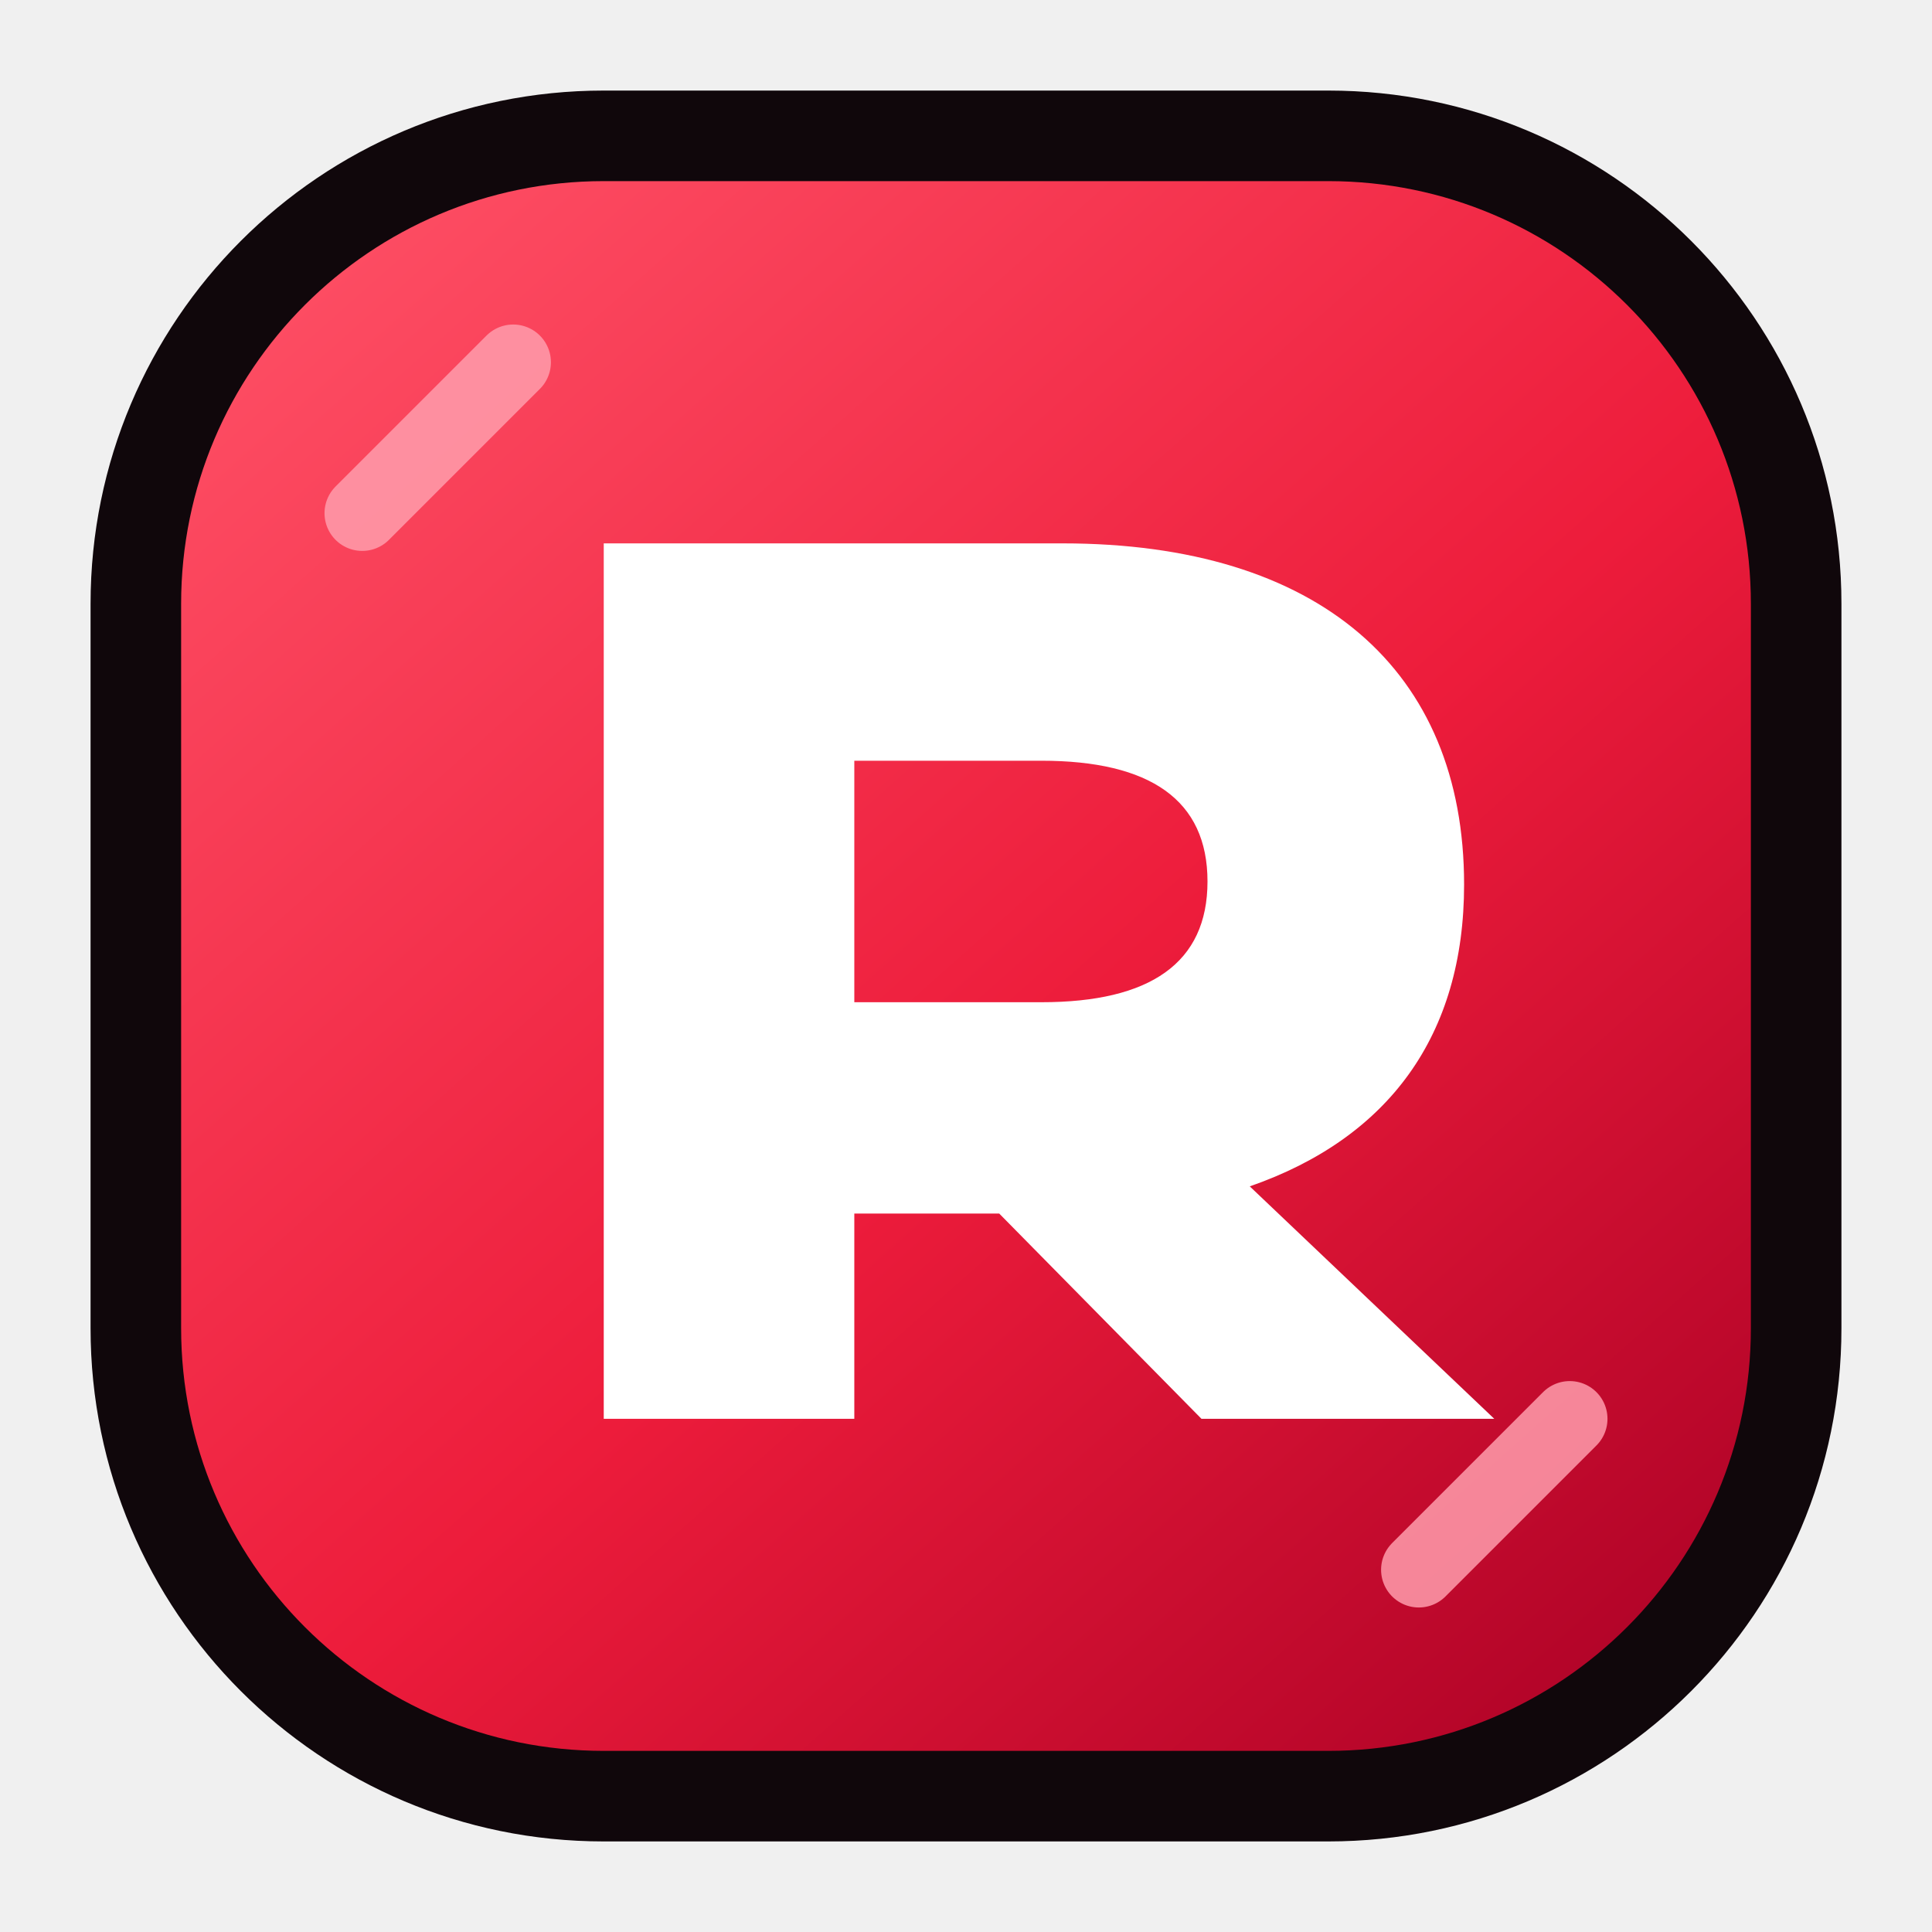
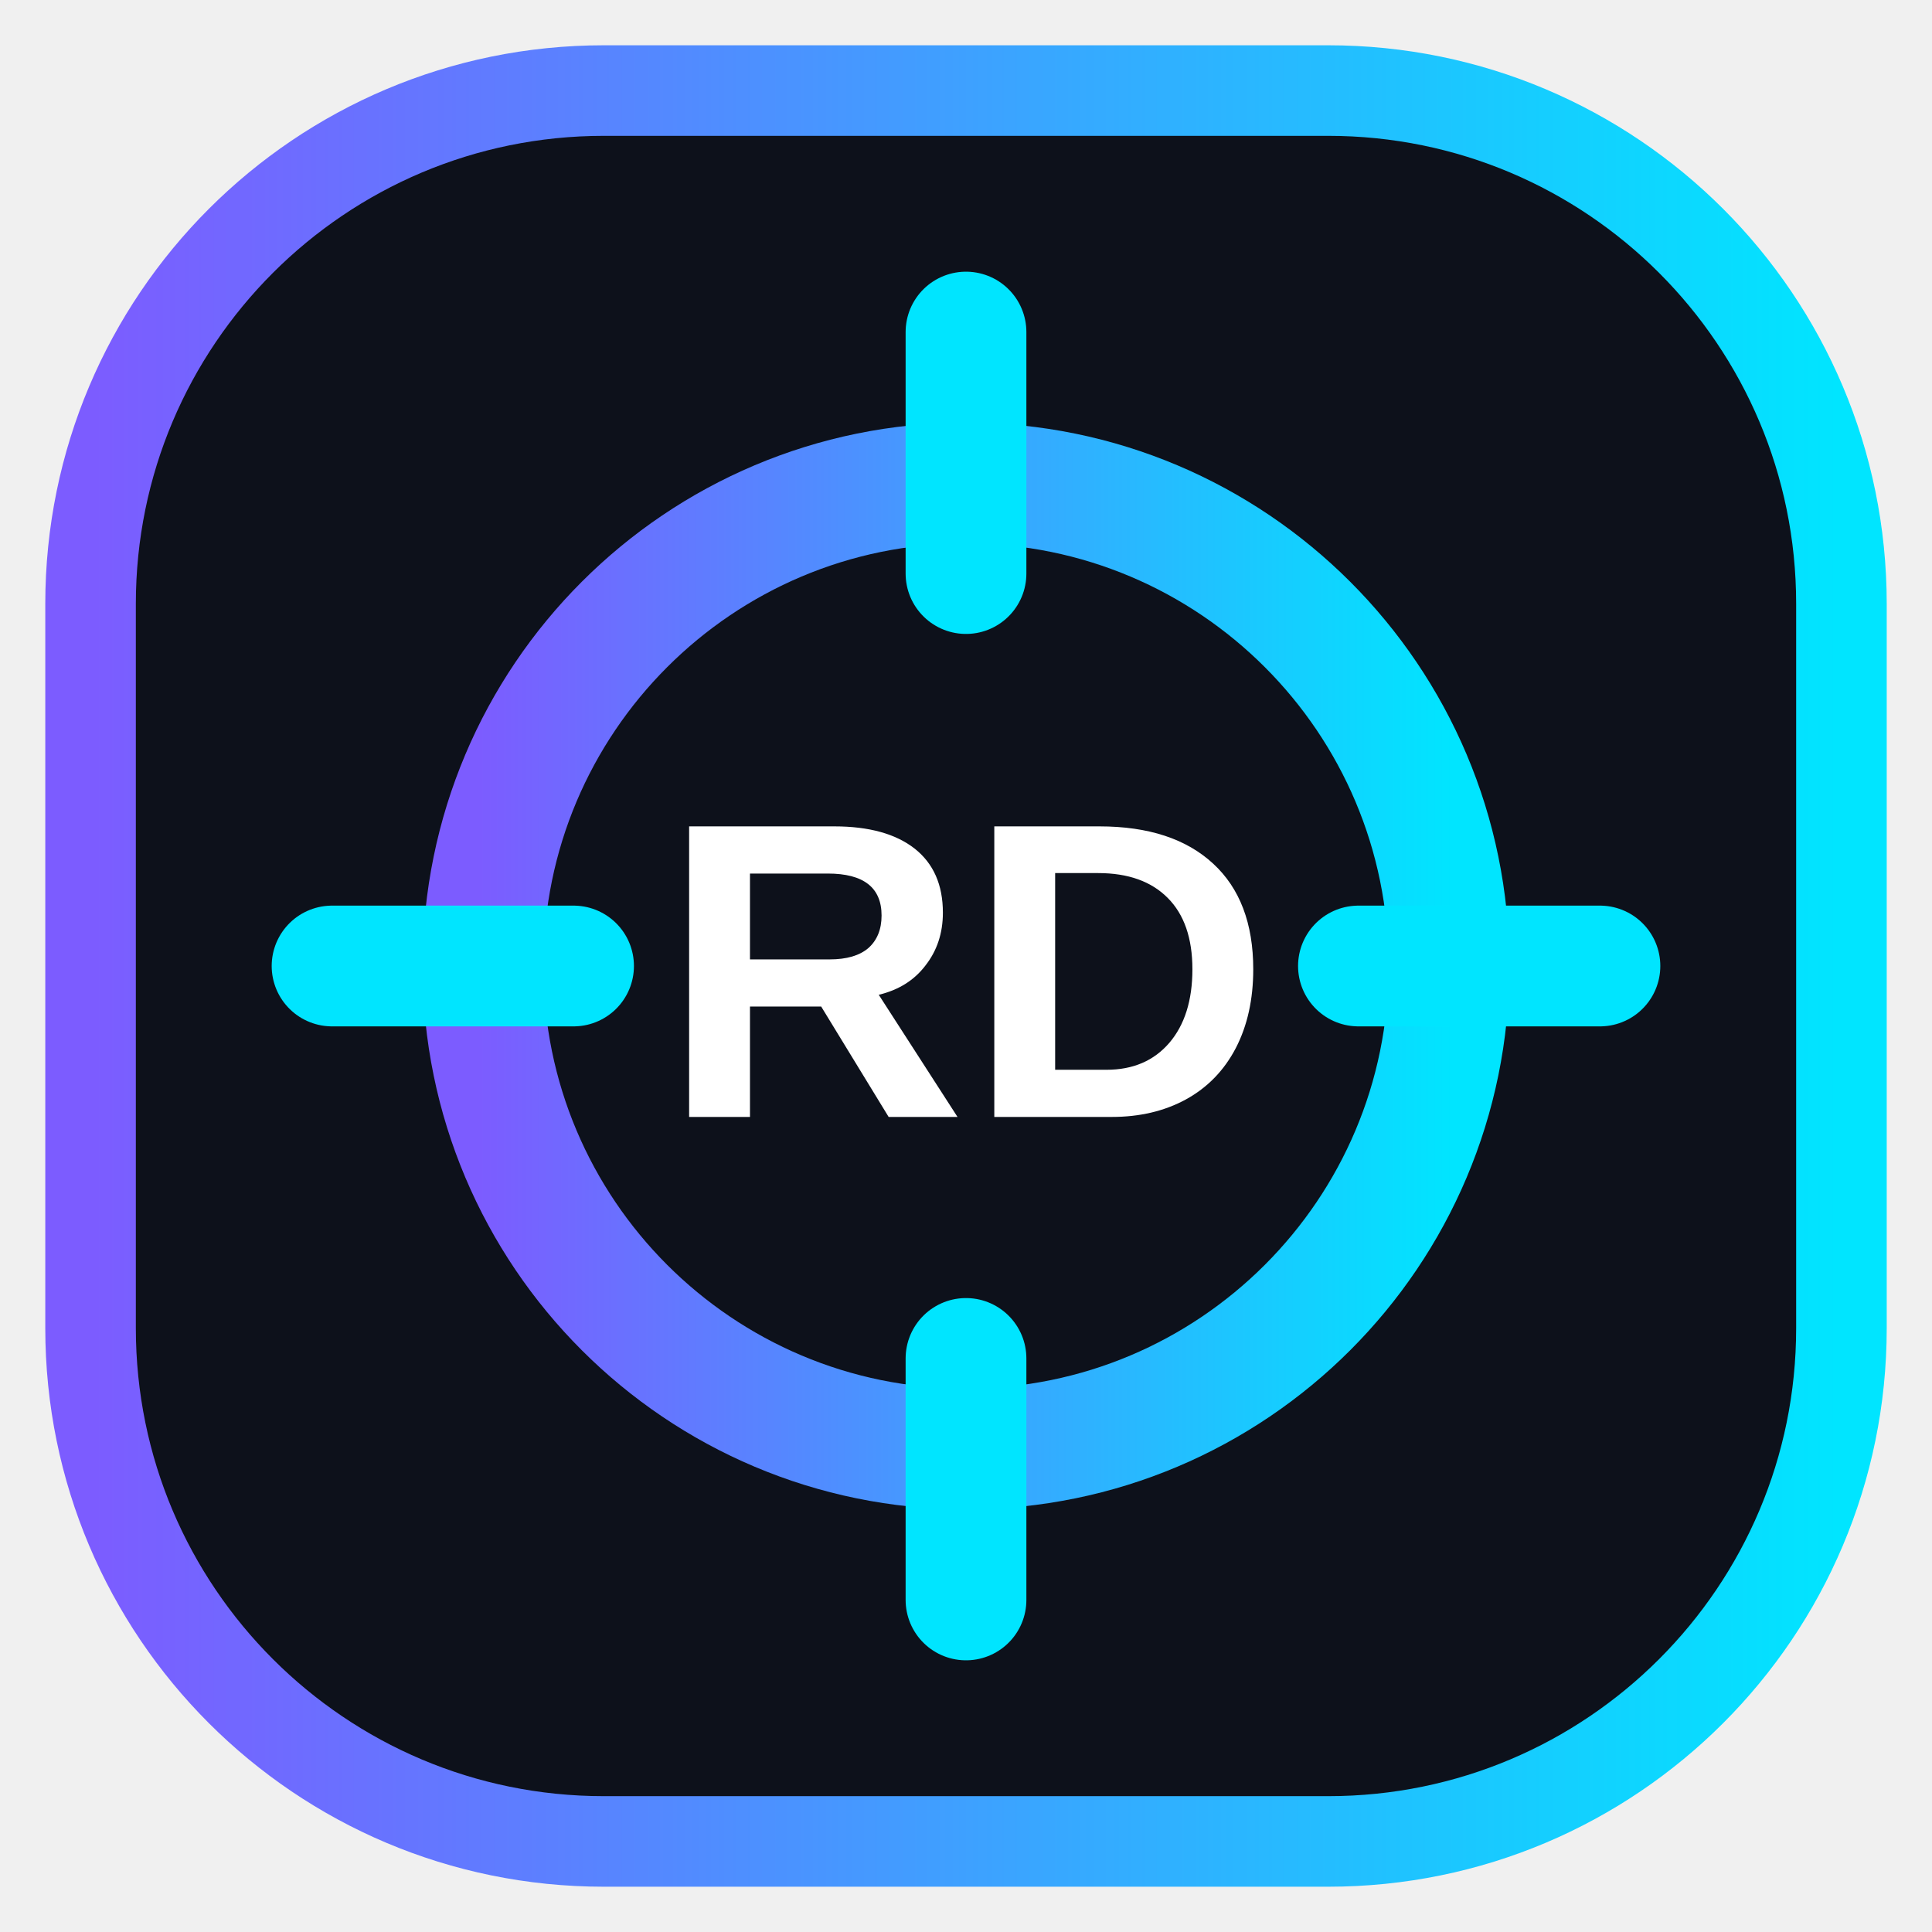
- <svg xmlns="http://www.w3.org/2000/svg" viewBox="0 0 64 64" role="img" aria-label="Rogue Dashboard">
+ <svg xmlns="http://www.w3.org/2000/svg" viewBox="0 0 64 64">
  <defs>
-     <linearGradient id="red" x1="8" y1="5" x2="56" y2="59" gradientUnits="userSpaceOnUse">
-       <stop stop-color="#ff5368" />
-       <stop offset="0.55" stop-color="#ed1c3b" />
-       <stop offset="1" stop-color="#a90025" />
+     <linearGradient id="g">
+       <stop stop-color="#7c5cff" />
+       <stop offset="1" stop-color="#00e5ff" />
    </linearGradient>
  </defs>
-   <rect x="3" y="3" width="58" height="58" rx="17" fill="#10070b" />
-   <rect x="6" y="6" width="52" height="52" rx="14" fill="url(#red)" />
-   <path d="M20 18h15.2c8.5 0 13.3 4.2 13.3 11.3 0 5-2.5 8.4-7.1 10l8.1 7.7h-9.7l-6.7-6.8h-4.8V47H20V18Zm8.3 7.2v8h6.2c3.6 0 5.5-1.3 5.5-4s-1.9-4-5.5-4h-6.2Z" fill="#fff" />
-   <path d="M12 17 17 12M47 52l5-5" stroke="#ff9cac" stroke-width="2.5" stroke-linecap="round" opacity=".85" />
+   <rect x="3" y="3" width="58" height="58" rx="17" fill="#0d111b" stroke="url(#g)" stroke-width="3" />
+   <circle cx="32" cy="32" r="16" fill="none" stroke="url(#g)" stroke-width="4" />
+   <path d="M32 11v8M32 45v8M11 32h8M45 32h8" stroke="#00e5ff" stroke-width="4" stroke-linecap="round" />
+   <text x="32" y="37" text-anchor="middle" fill="#fff" font-family="Arial,sans-serif" font-size="14" font-weight="700">RD</text>
</svg>
